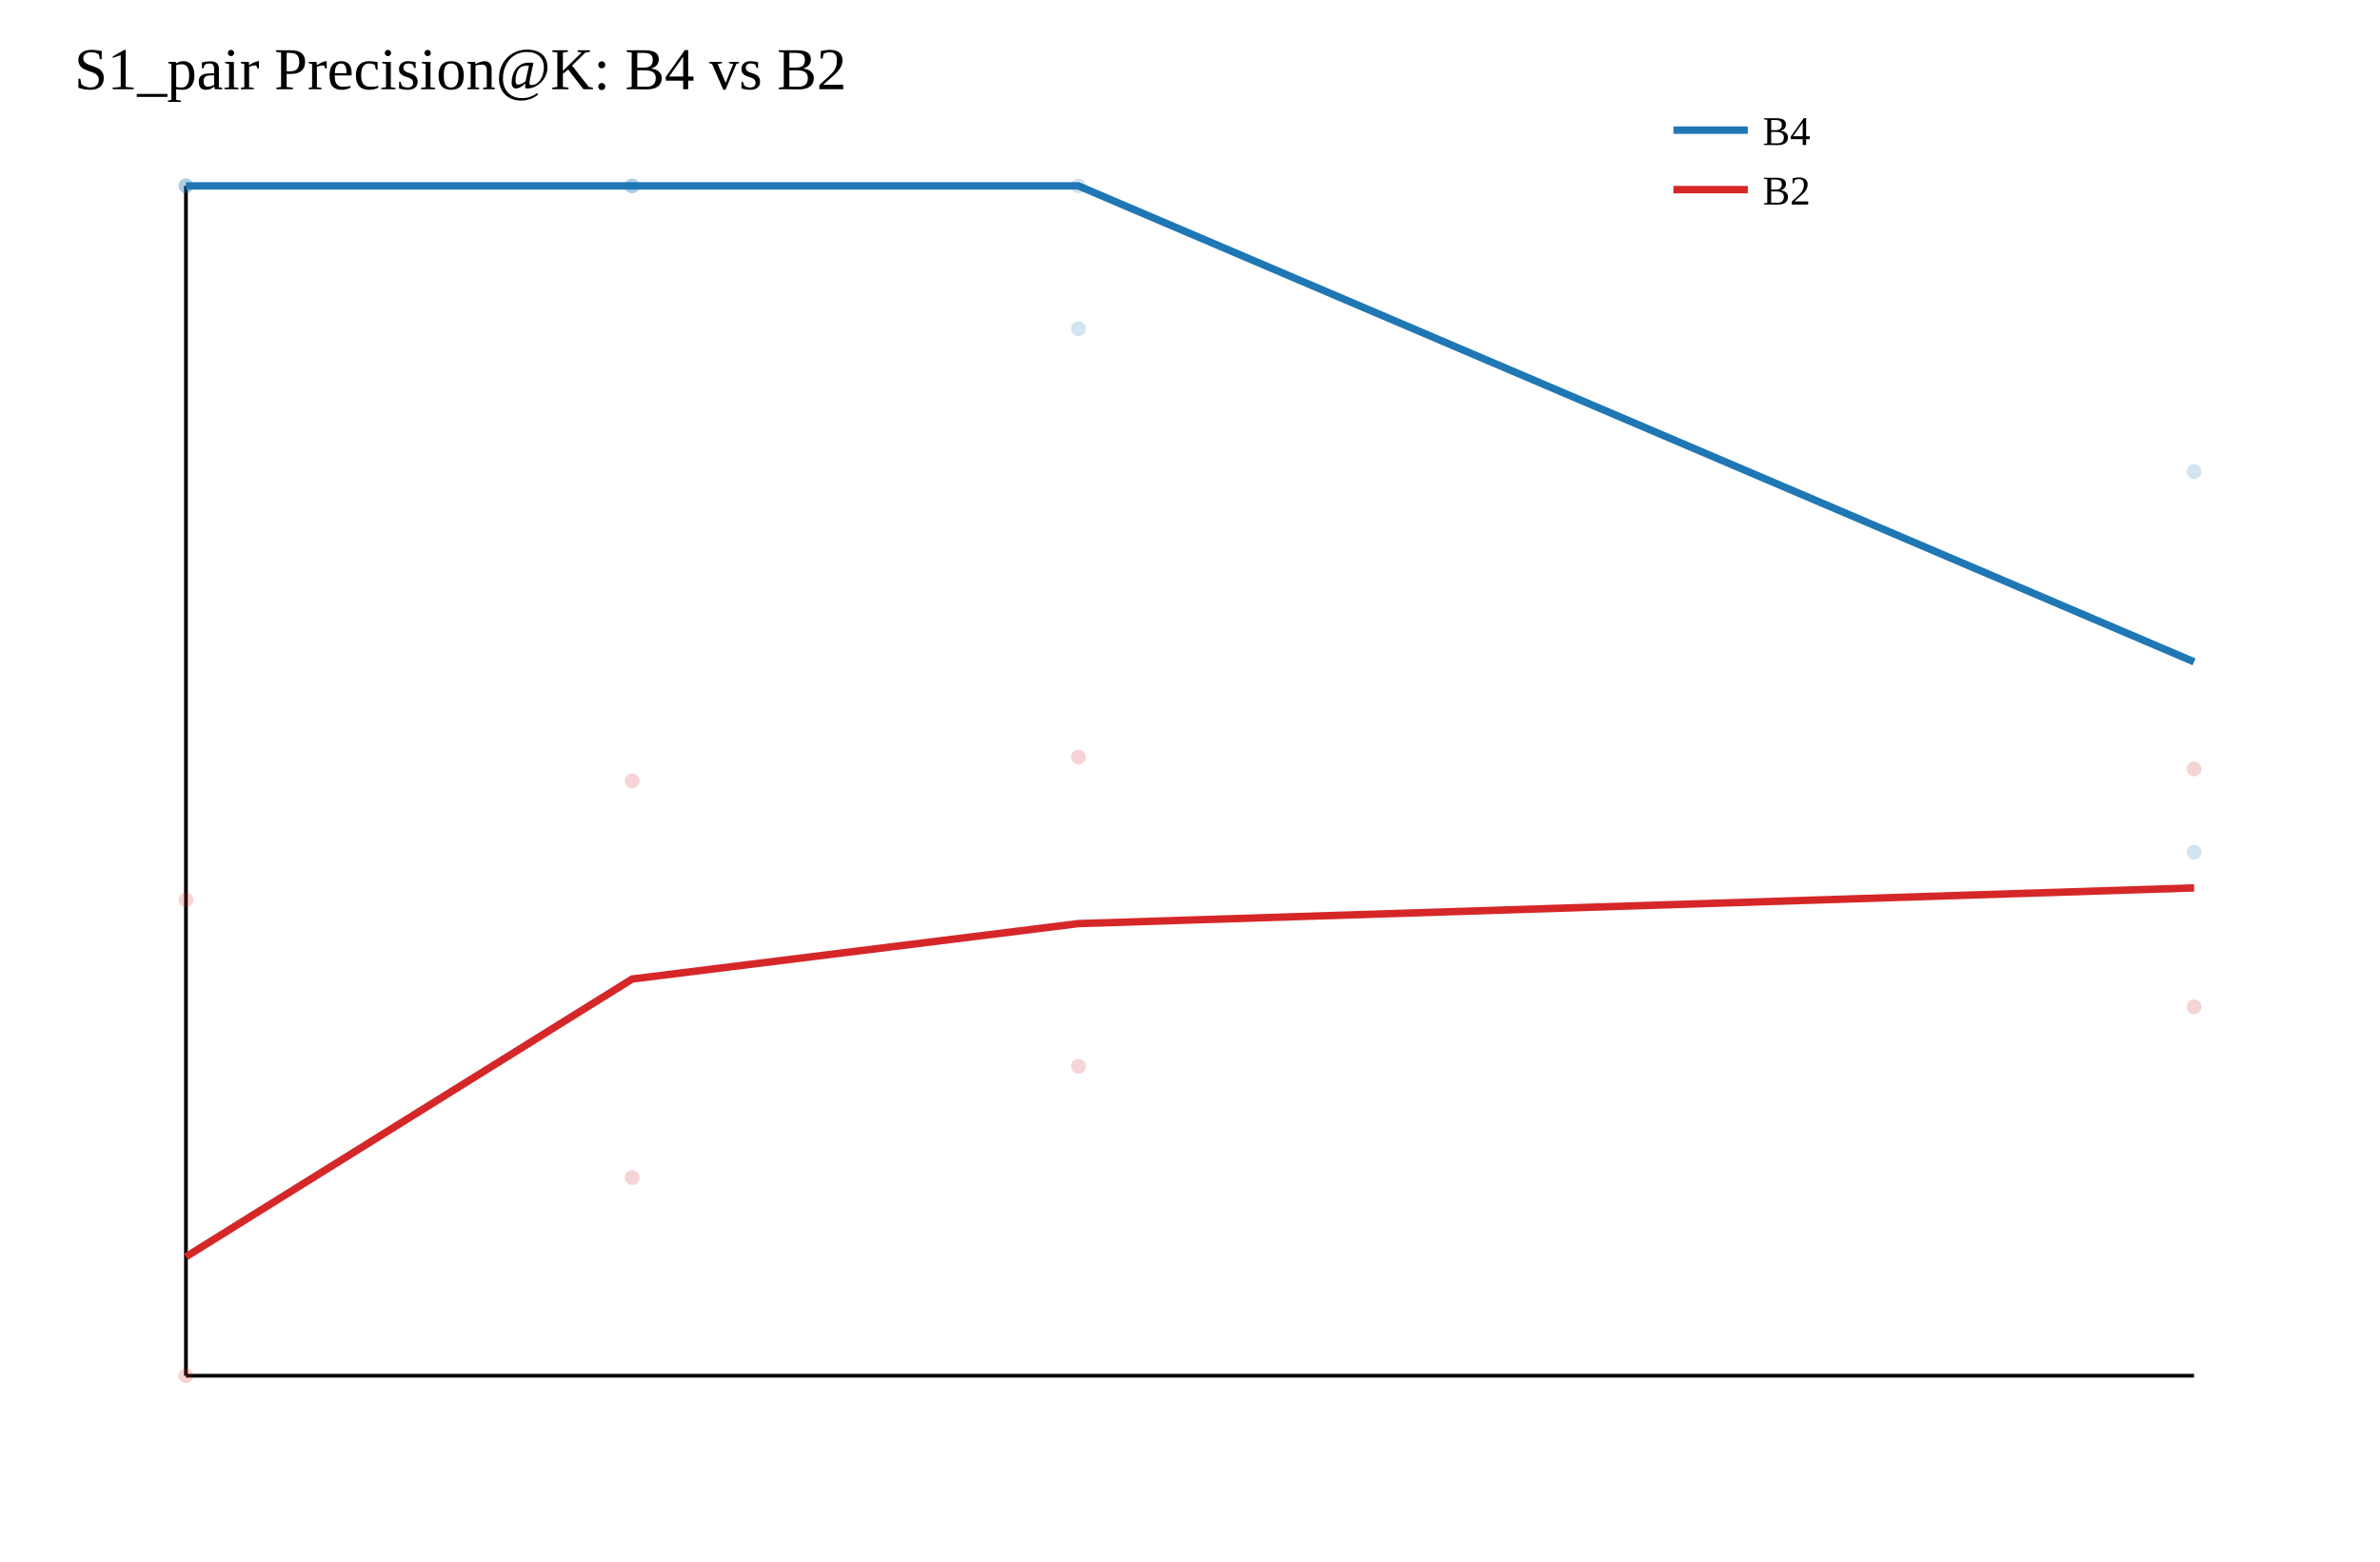
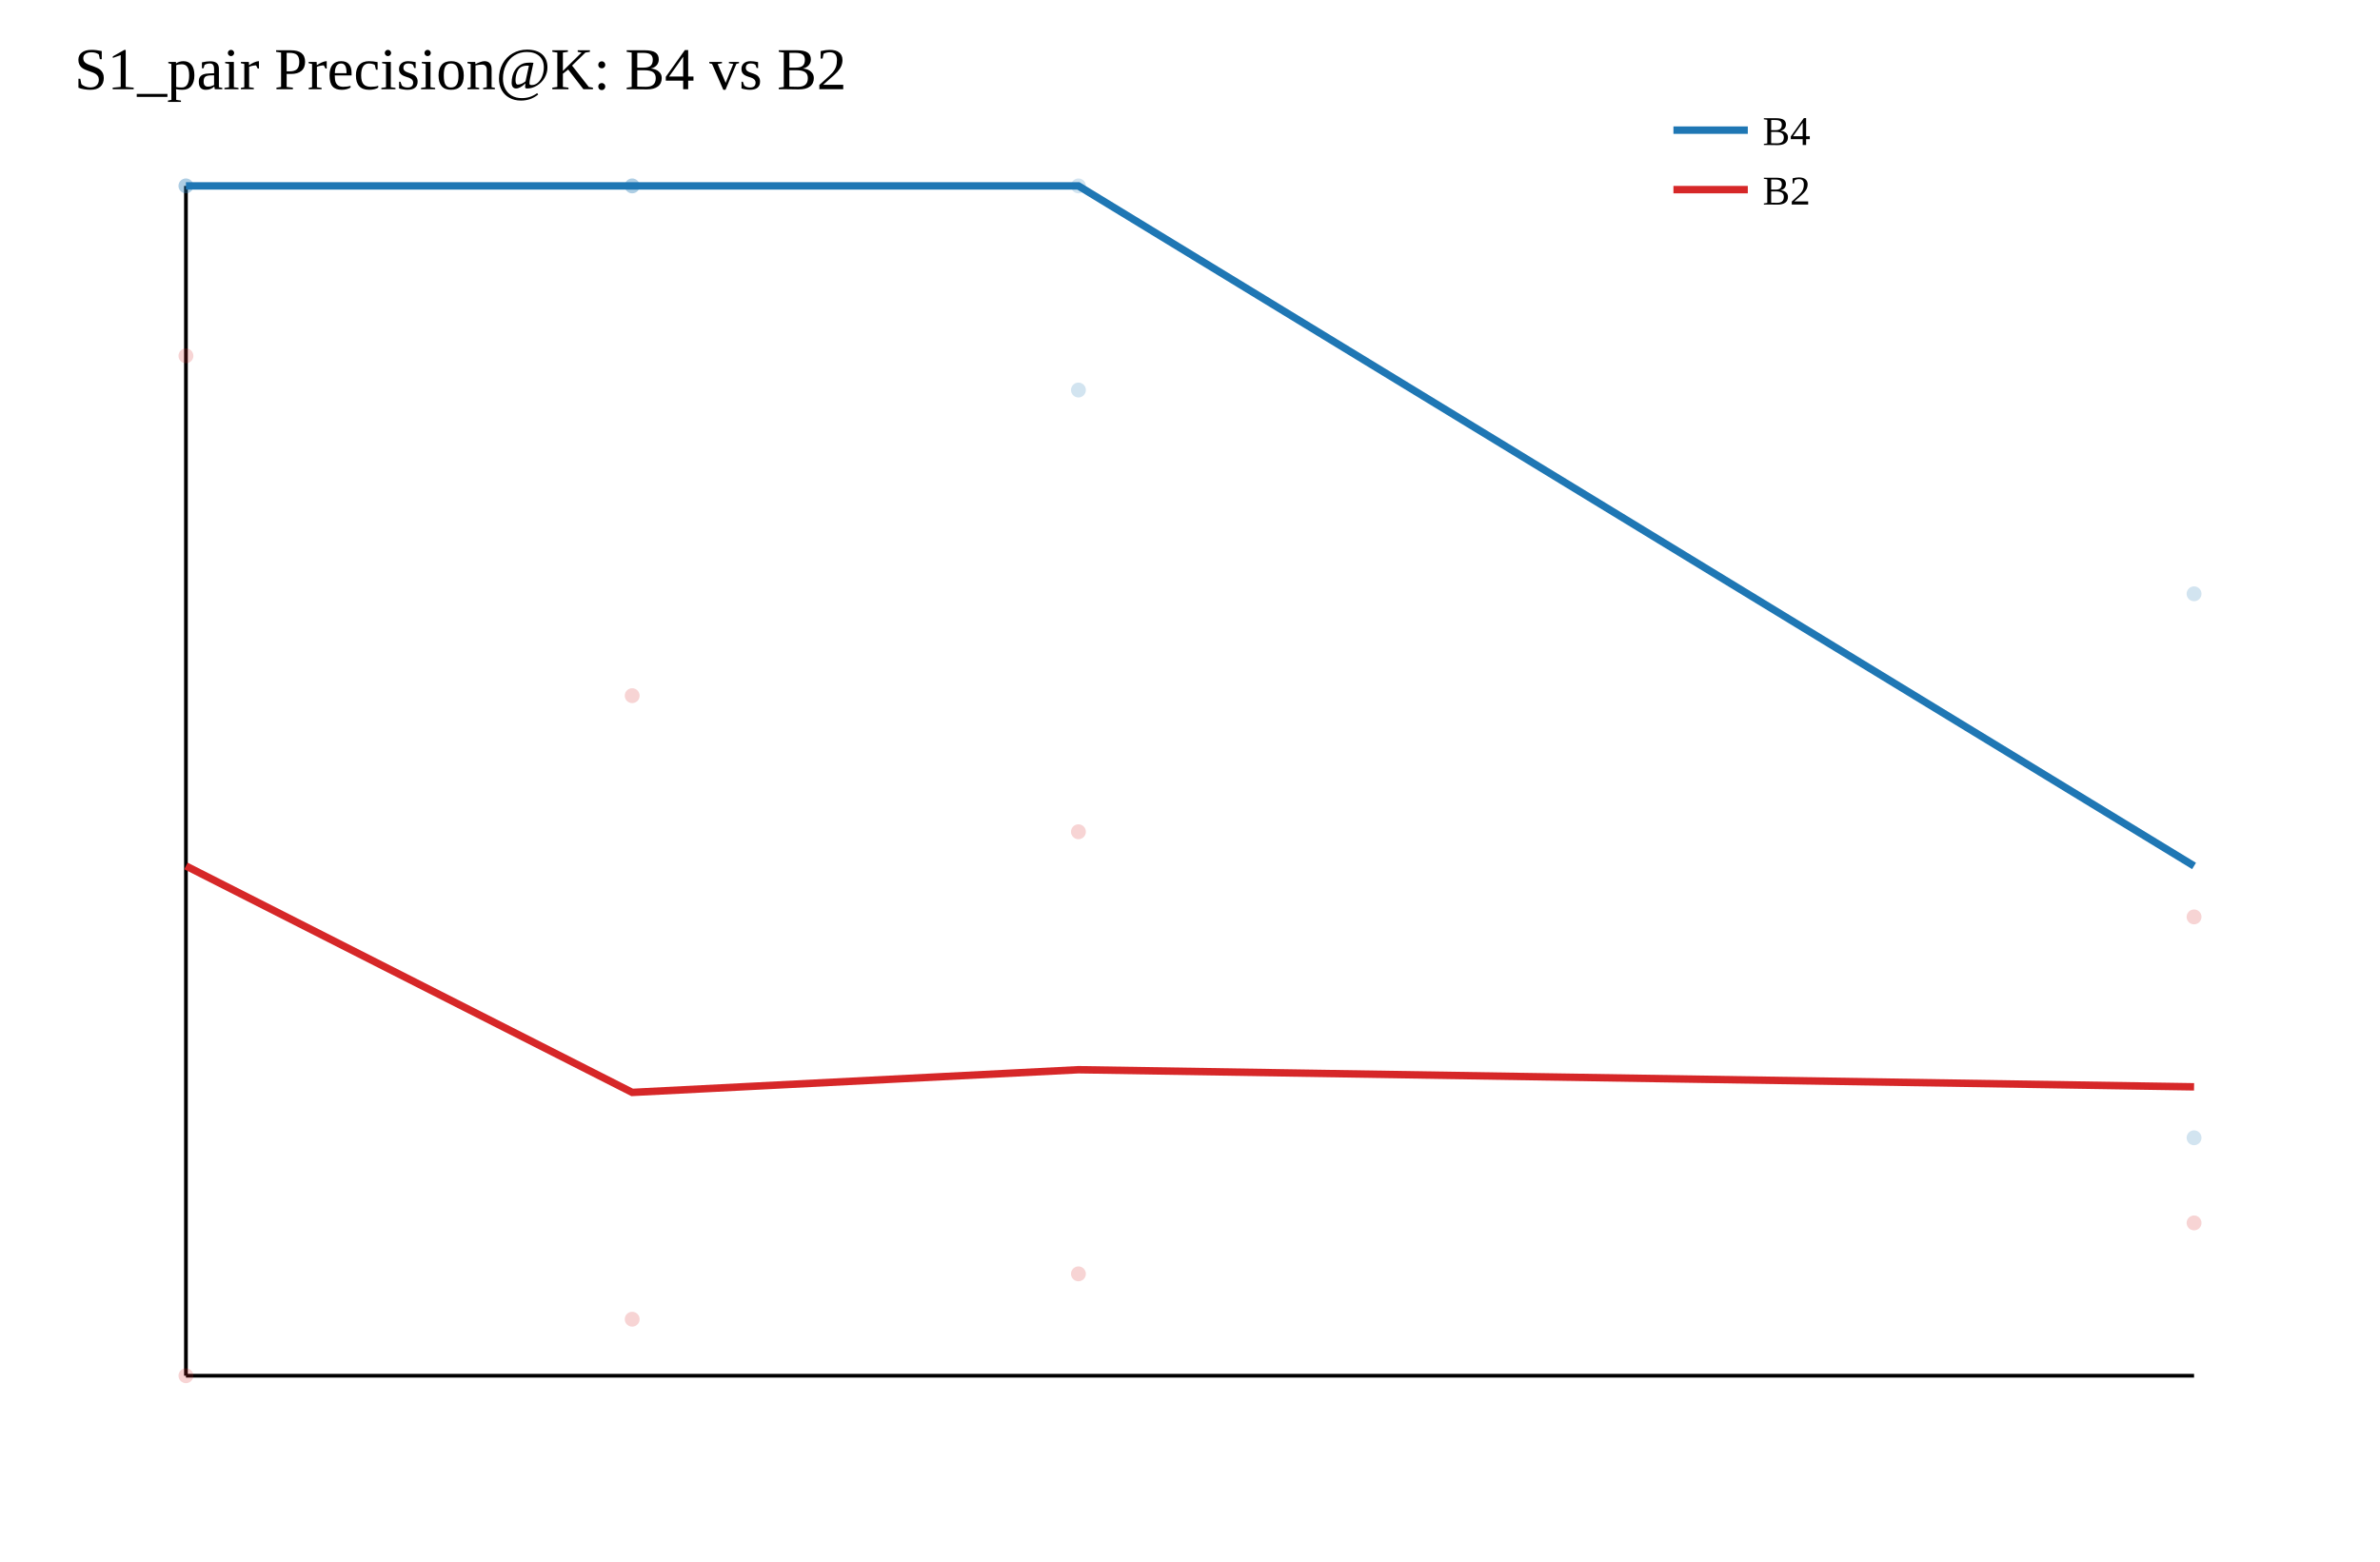
<svg xmlns="http://www.w3.org/2000/svg" width="640" height="420">
  <text x="20" y="24" font-size="16">S1_pair Precision@K: B4 vs B2</text>
  <line x1="50" y1="370" x2="590" y2="370" stroke="black" />
  <line x1="50" y1="370" x2="50" y2="50" stroke="black" />
  <circle cx="50.0" cy="50.0" r="2" fill="#1f77b4" opacity="0.2" />
  <circle cx="170.0" cy="50.0" r="2" fill="#1f77b4" opacity="0.2" />
-   <circle cx="290.0" cy="88.4" r="2" fill="#1f77b4" opacity="0.2" />
-   <circle cx="590.0" cy="229.2" r="2" fill="#1f77b4" opacity="0.2" />
+   <circle cx="290.0" cy="104.9" r="2" fill="#1f77b4" opacity="0.2" />
+   <circle cx="590.0" cy="306.0" r="2" fill="#1f77b4" opacity="0.2" />
  <circle cx="50.0" cy="50.0" r="2" fill="#1f77b4" opacity="0.2" />
  <circle cx="170.0" cy="50.0" r="2" fill="#1f77b4" opacity="0.2" />
  <circle cx="290.0" cy="50.0" r="2" fill="#1f77b4" opacity="0.2" />
-   <circle cx="590.0" cy="126.8" r="2" fill="#1f77b4" opacity="0.2" />
+   <circle cx="590.0" cy="159.7" r="2" fill="#1f77b4" opacity="0.2" />
  <circle cx="50.0" cy="370.0" r="2" fill="#d62728" opacity="0.2" />
-   <circle cx="170.0" cy="316.7" r="2" fill="#d62728" opacity="0.2" />
-   <circle cx="290.0" cy="286.8" r="2" fill="#d62728" opacity="0.2" />
-   <circle cx="590.0" cy="270.8" r="2" fill="#d62728" opacity="0.2" />
-   <circle cx="50.0" cy="242.0" r="2" fill="#d62728" opacity="0.2" />
-   <circle cx="170.0" cy="210.0" r="2" fill="#d62728" opacity="0.2" />
-   <circle cx="290.0" cy="203.6" r="2" fill="#d62728" opacity="0.2" />
-   <circle cx="590.0" cy="206.8" r="2" fill="#d62728" opacity="0.2" />
-   <polyline fill="none" stroke="#1f77b4" stroke-width="2" points="50.0,50.0 170.0,50.0 290.0,50.0 590.0,178.0" />
+   <circle cx="170.0" cy="354.8" r="2" fill="#d62728" opacity="0.2" />
+   <circle cx="290.0" cy="342.6" r="2" fill="#d62728" opacity="0.2" />
+   <circle cx="590.0" cy="328.9" r="2" fill="#d62728" opacity="0.2" />
+   <circle cx="50.0" cy="95.7" r="2" fill="#d62728" opacity="0.2" />
+   <circle cx="170.0" cy="187.1" r="2" fill="#d62728" opacity="0.2" />
+   <circle cx="290.0" cy="223.7" r="2" fill="#d62728" opacity="0.2" />
+   <circle cx="590.0" cy="246.6" r="2" fill="#d62728" opacity="0.2" />
+   <polyline fill="none" stroke="#1f77b4" stroke-width="2" points="50.0,50.0 170.0,50.0 290.0,50.0 590.0,232.9" />
  <line x1="450" y1="35" x2="470" y2="35" stroke="#1f77b4" stroke-width="2" />
  <text x="474" y="39" font-size="11">B4</text>
-   <polyline fill="none" stroke="#d62728" stroke-width="2" points="50.0,338.0 170.0,263.3 290.0,248.4 590.0,238.8" />
+   <polyline fill="none" stroke="#d62728" stroke-width="2" points="50.0,232.9 170.0,293.8 290.0,287.7 590.0,292.3" />
  <line x1="450" y1="51" x2="470" y2="51" stroke="#d62728" stroke-width="2" />
  <text x="474" y="55" font-size="11">B2</text>
</svg>
